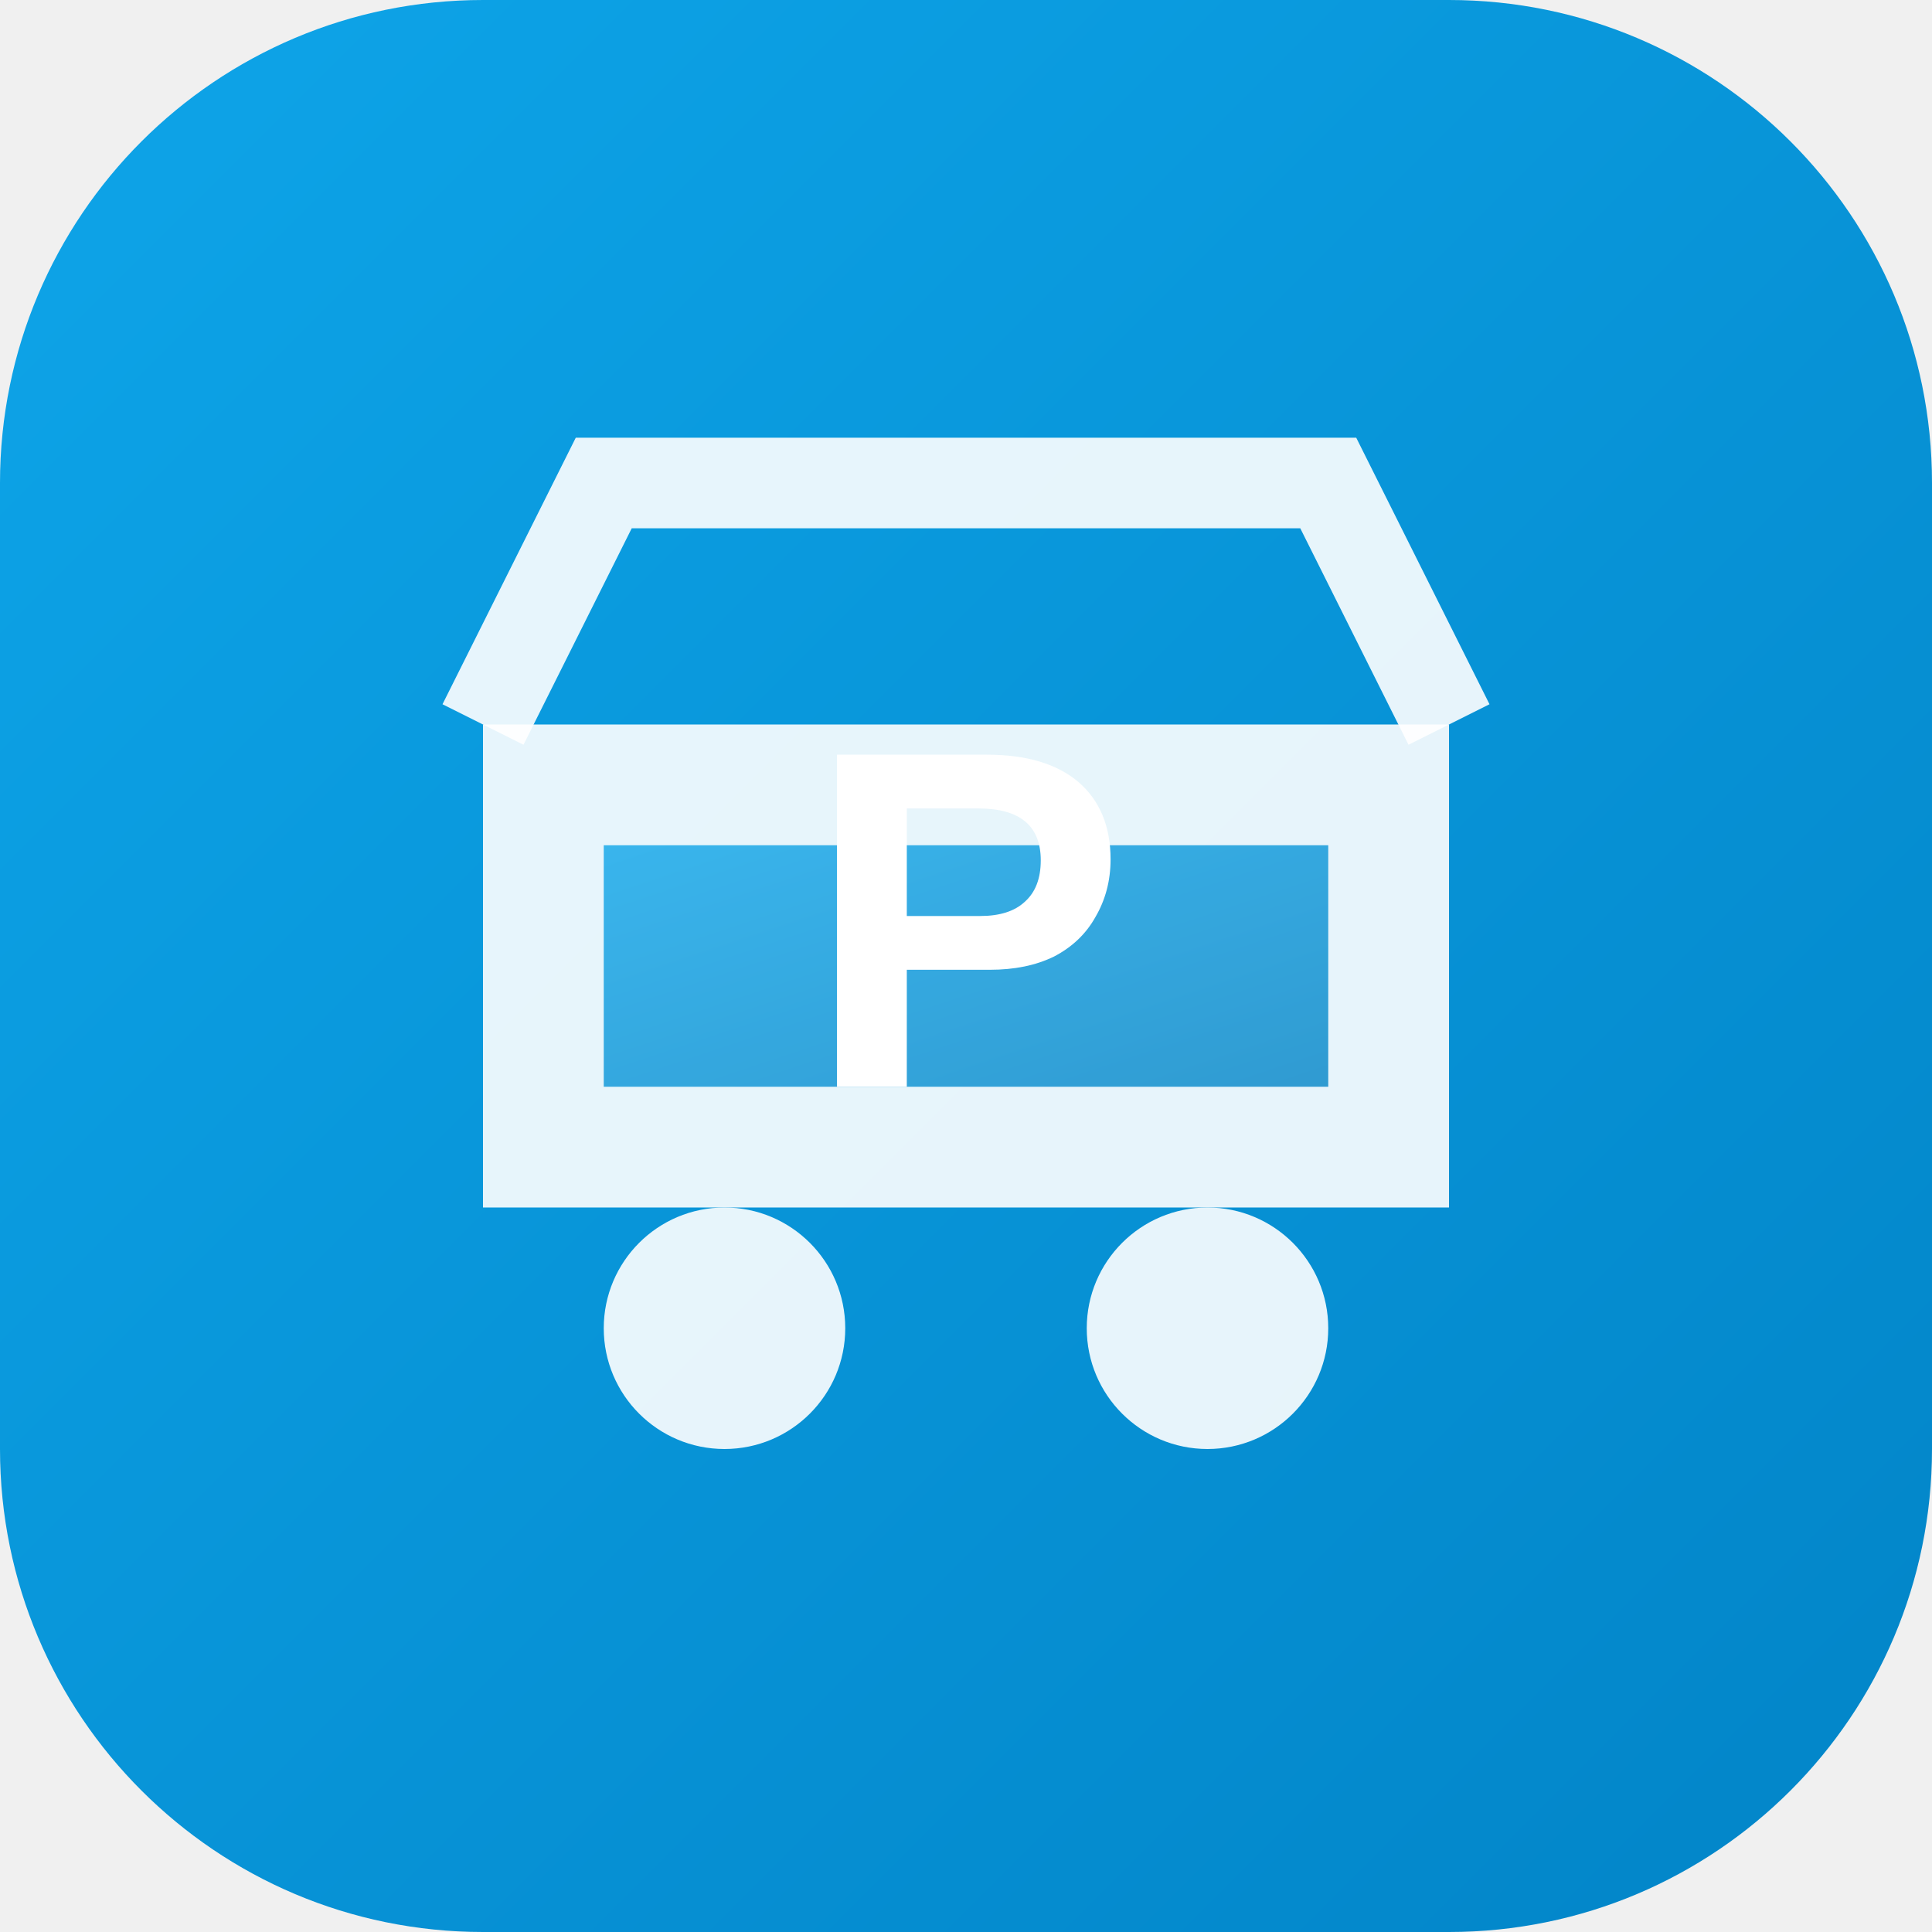
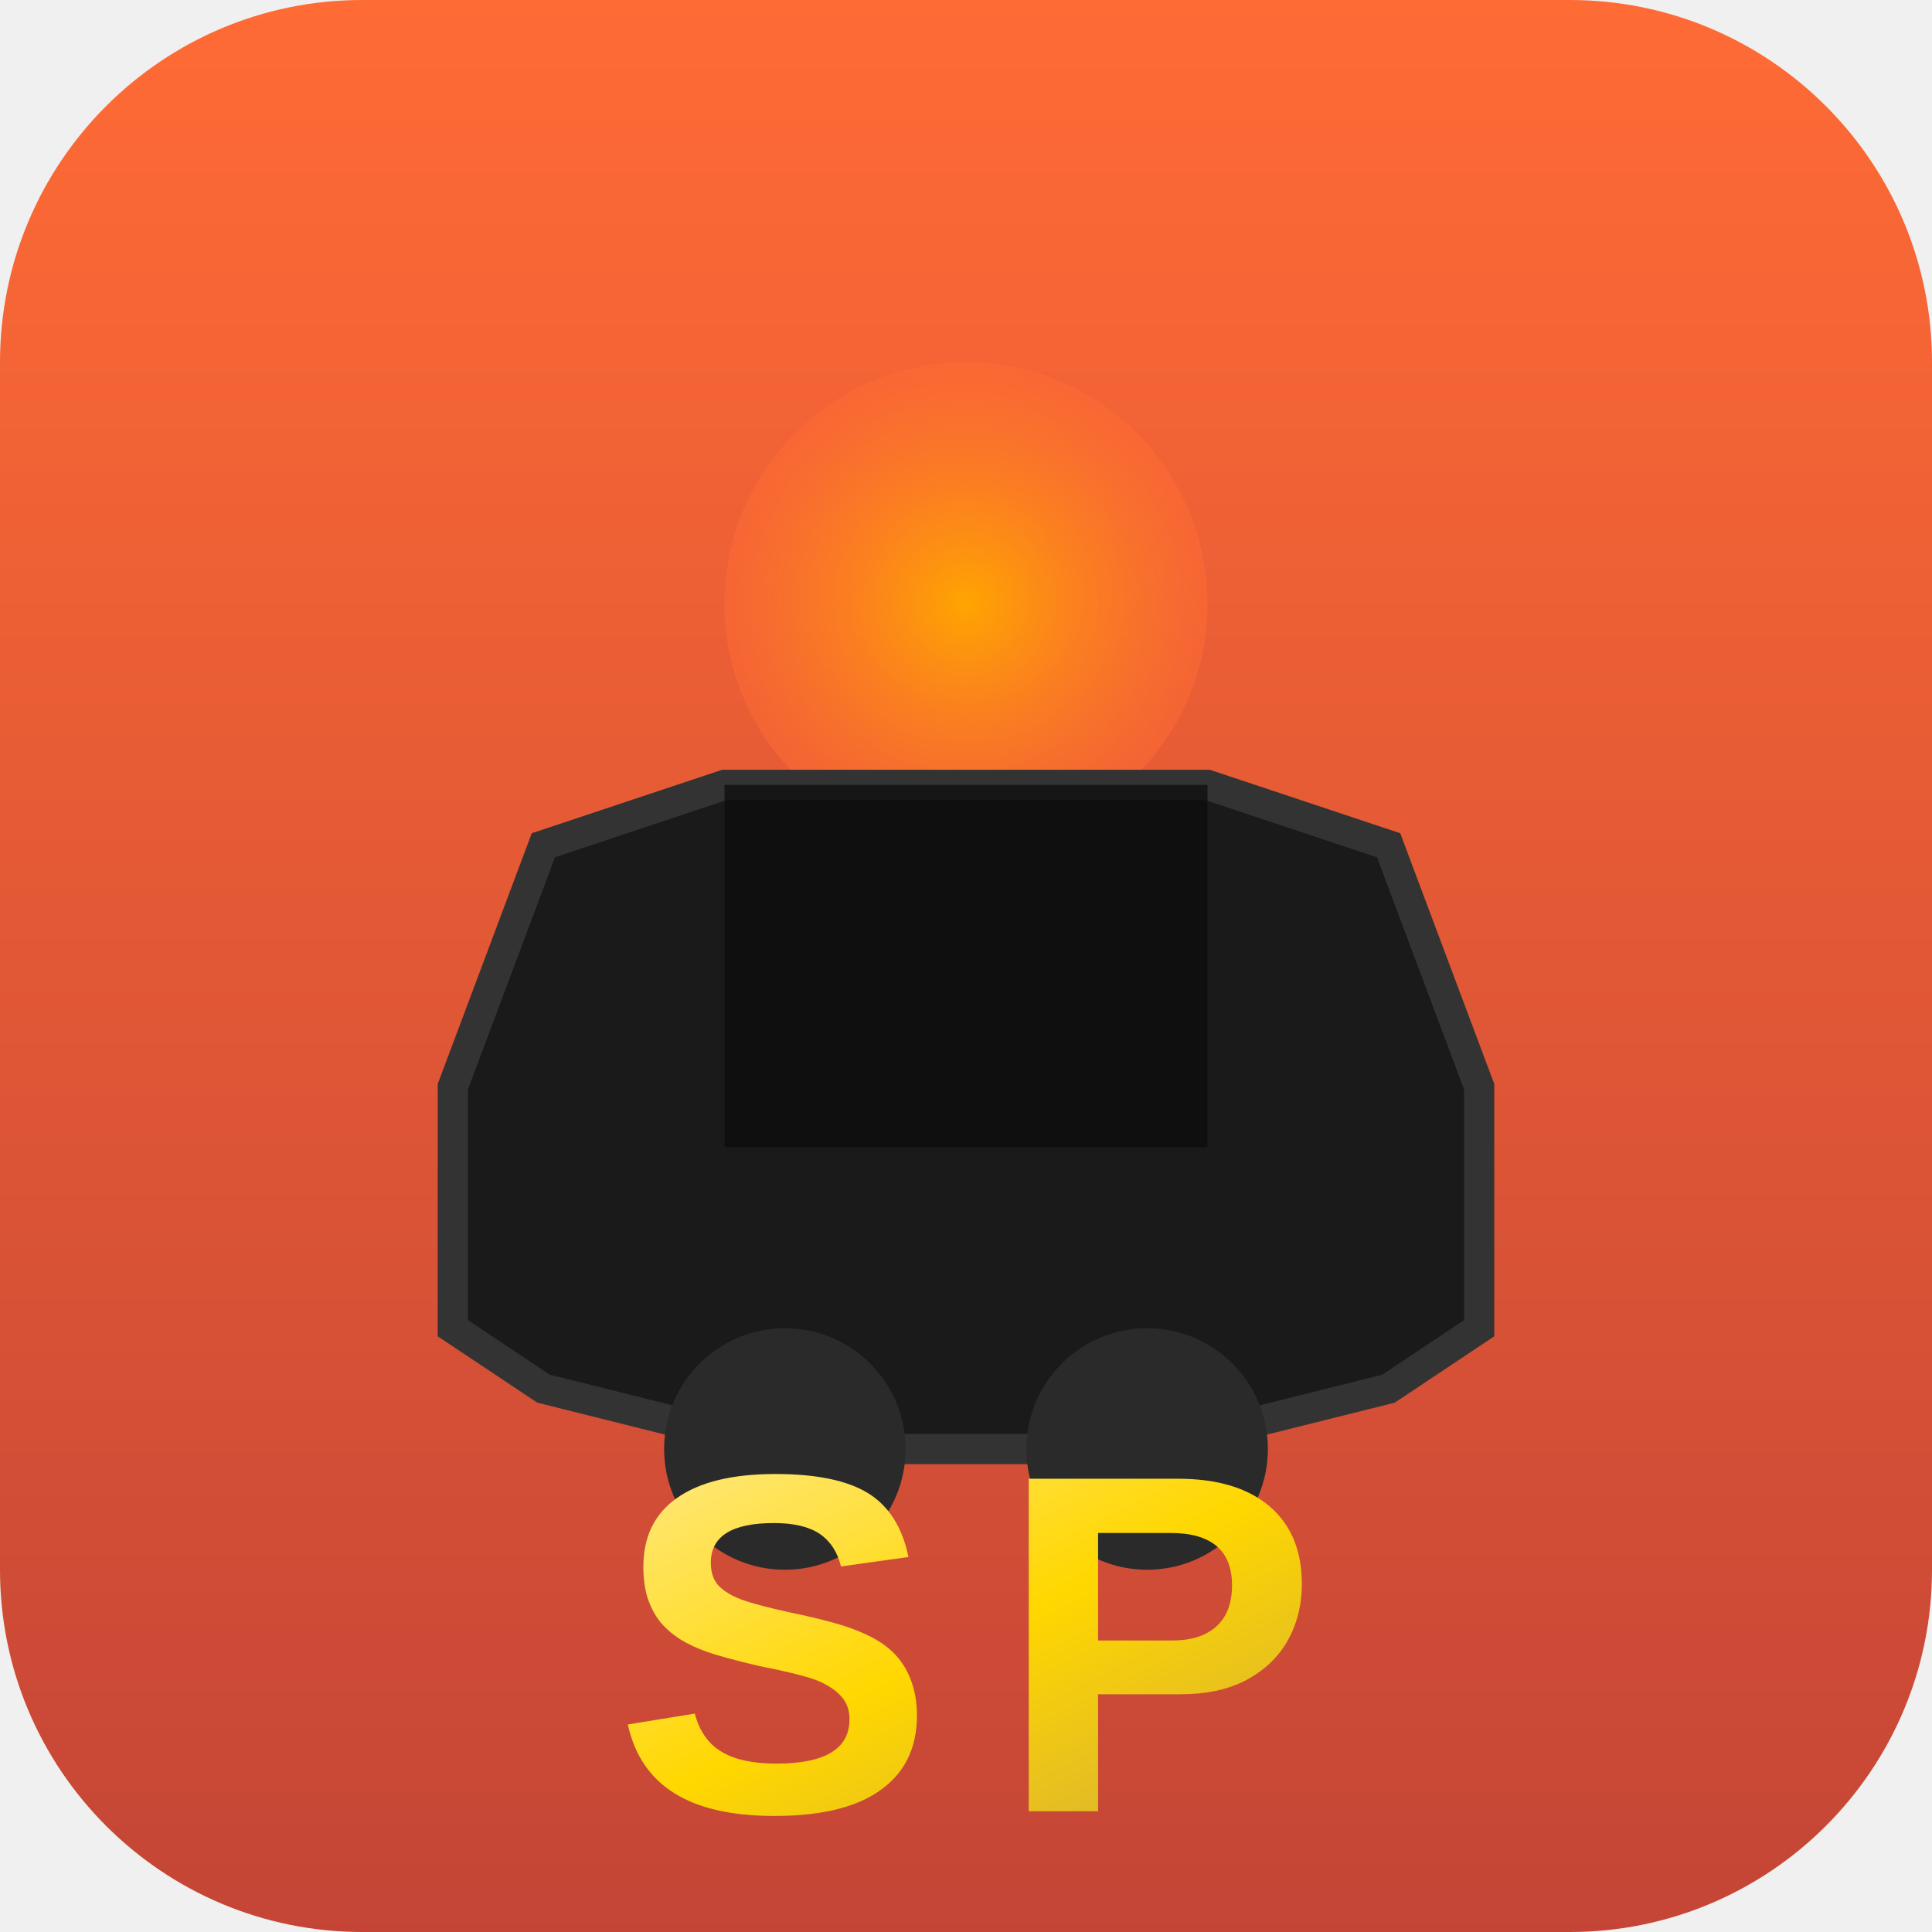
- <svg xmlns="http://www.w3.org/2000/svg" width="32" height="32" viewBox="0 0 32 32" fill="none">
-   <rect width="32" height="32" rx="8" fill="url(#gradient)" />
-   <path d="M8 12h16v8H8z" fill="white" opacity="0.9" />
-   <path d="M10 14h12v4H10z" fill="url(#gradient)" opacity="0.8" />
-   <circle cx="12" cy="22" r="2" fill="white" opacity="0.9" />
-   <circle cx="20" cy="22" r="2" fill="white" opacity="0.9" />
-   <path d="M8 12l2-4h12l2 4" stroke="white" stroke-width="1.5" fill="none" opacity="0.9" />
-   <text x="16" y="18" text-anchor="middle" fill="white" font-family="Arial, sans-serif" font-size="8" font-weight="bold">P</text>
+ <svg xmlns="http://www.w3.org/2000/svg" width="64" height="64" viewBox="0 0 64 64">
  <defs>
-     <linearGradient id="gradient" x1="0%" y1="0%" x2="100%" y2="100%">
-       <stop offset="0%" style="stop-color:#0ea5e9" />
-       <stop offset="100%" style="stop-color:#0284c7" />
+     <linearGradient id="bgGrad" x1="0%" y1="0%" x2="0%" y2="100%">
+       <stop offset="0%" style="stop-color:#FF6B35;stop-opacity:1" />
+       <stop offset="100%" style="stop-color:#C44536;stop-opacity:1" />
    </linearGradient>
+     <linearGradient id="goldGrad" x1="0%" y1="0%" x2="100%" y2="100%">
+       <stop offset="0%" style="stop-color:#FFE87C;stop-opacity:1" />
+       <stop offset="50%" style="stop-color:#FFD700;stop-opacity:1" />
+       <stop offset="100%" style="stop-color:#D4AF37;stop-opacity:1" />
+     </linearGradient>
+     <radialGradient id="sunGrad" cx="50%" cy="50%">
+       <stop offset="0%" style="stop-color:#FFA500;stop-opacity:1" />
+       <stop offset="100%" style="stop-color:#FF6B35;stop-opacity:0.5" />
+     </radialGradient>
  </defs>
+   <rect width="64" height="64" rx="12" fill="url(#bgGrad)" />
+   <circle cx="32" cy="20" r="8" fill="url(#sunGrad)" />
+   <path d="M 15 36 L 18 28 L 24 26 L 40 26 L 46 28 L 49 36 L 49 44 L 46 46 L 38 48 L 26 48 L 18 46 L 15 44 Z" fill="#1a1a1a" stroke="#333" stroke-width="1" />
+   <rect x="24" y="26" width="16" height="12" fill="#0a0a0a" opacity="0.7" />
+   <circle cx="26" cy="48" r="4" fill="#2a2a2a" />
+   <circle cx="38" cy="48" r="4" fill="#2a2a2a" />
+   <text x="32" y="60" font-family="Arial Black, Arial, sans-serif" font-size="16" font-weight="900" text-anchor="middle" fill="url(#goldGrad)" style="letter-spacing: 2px;">
+     SP
+   </text>
</svg>
